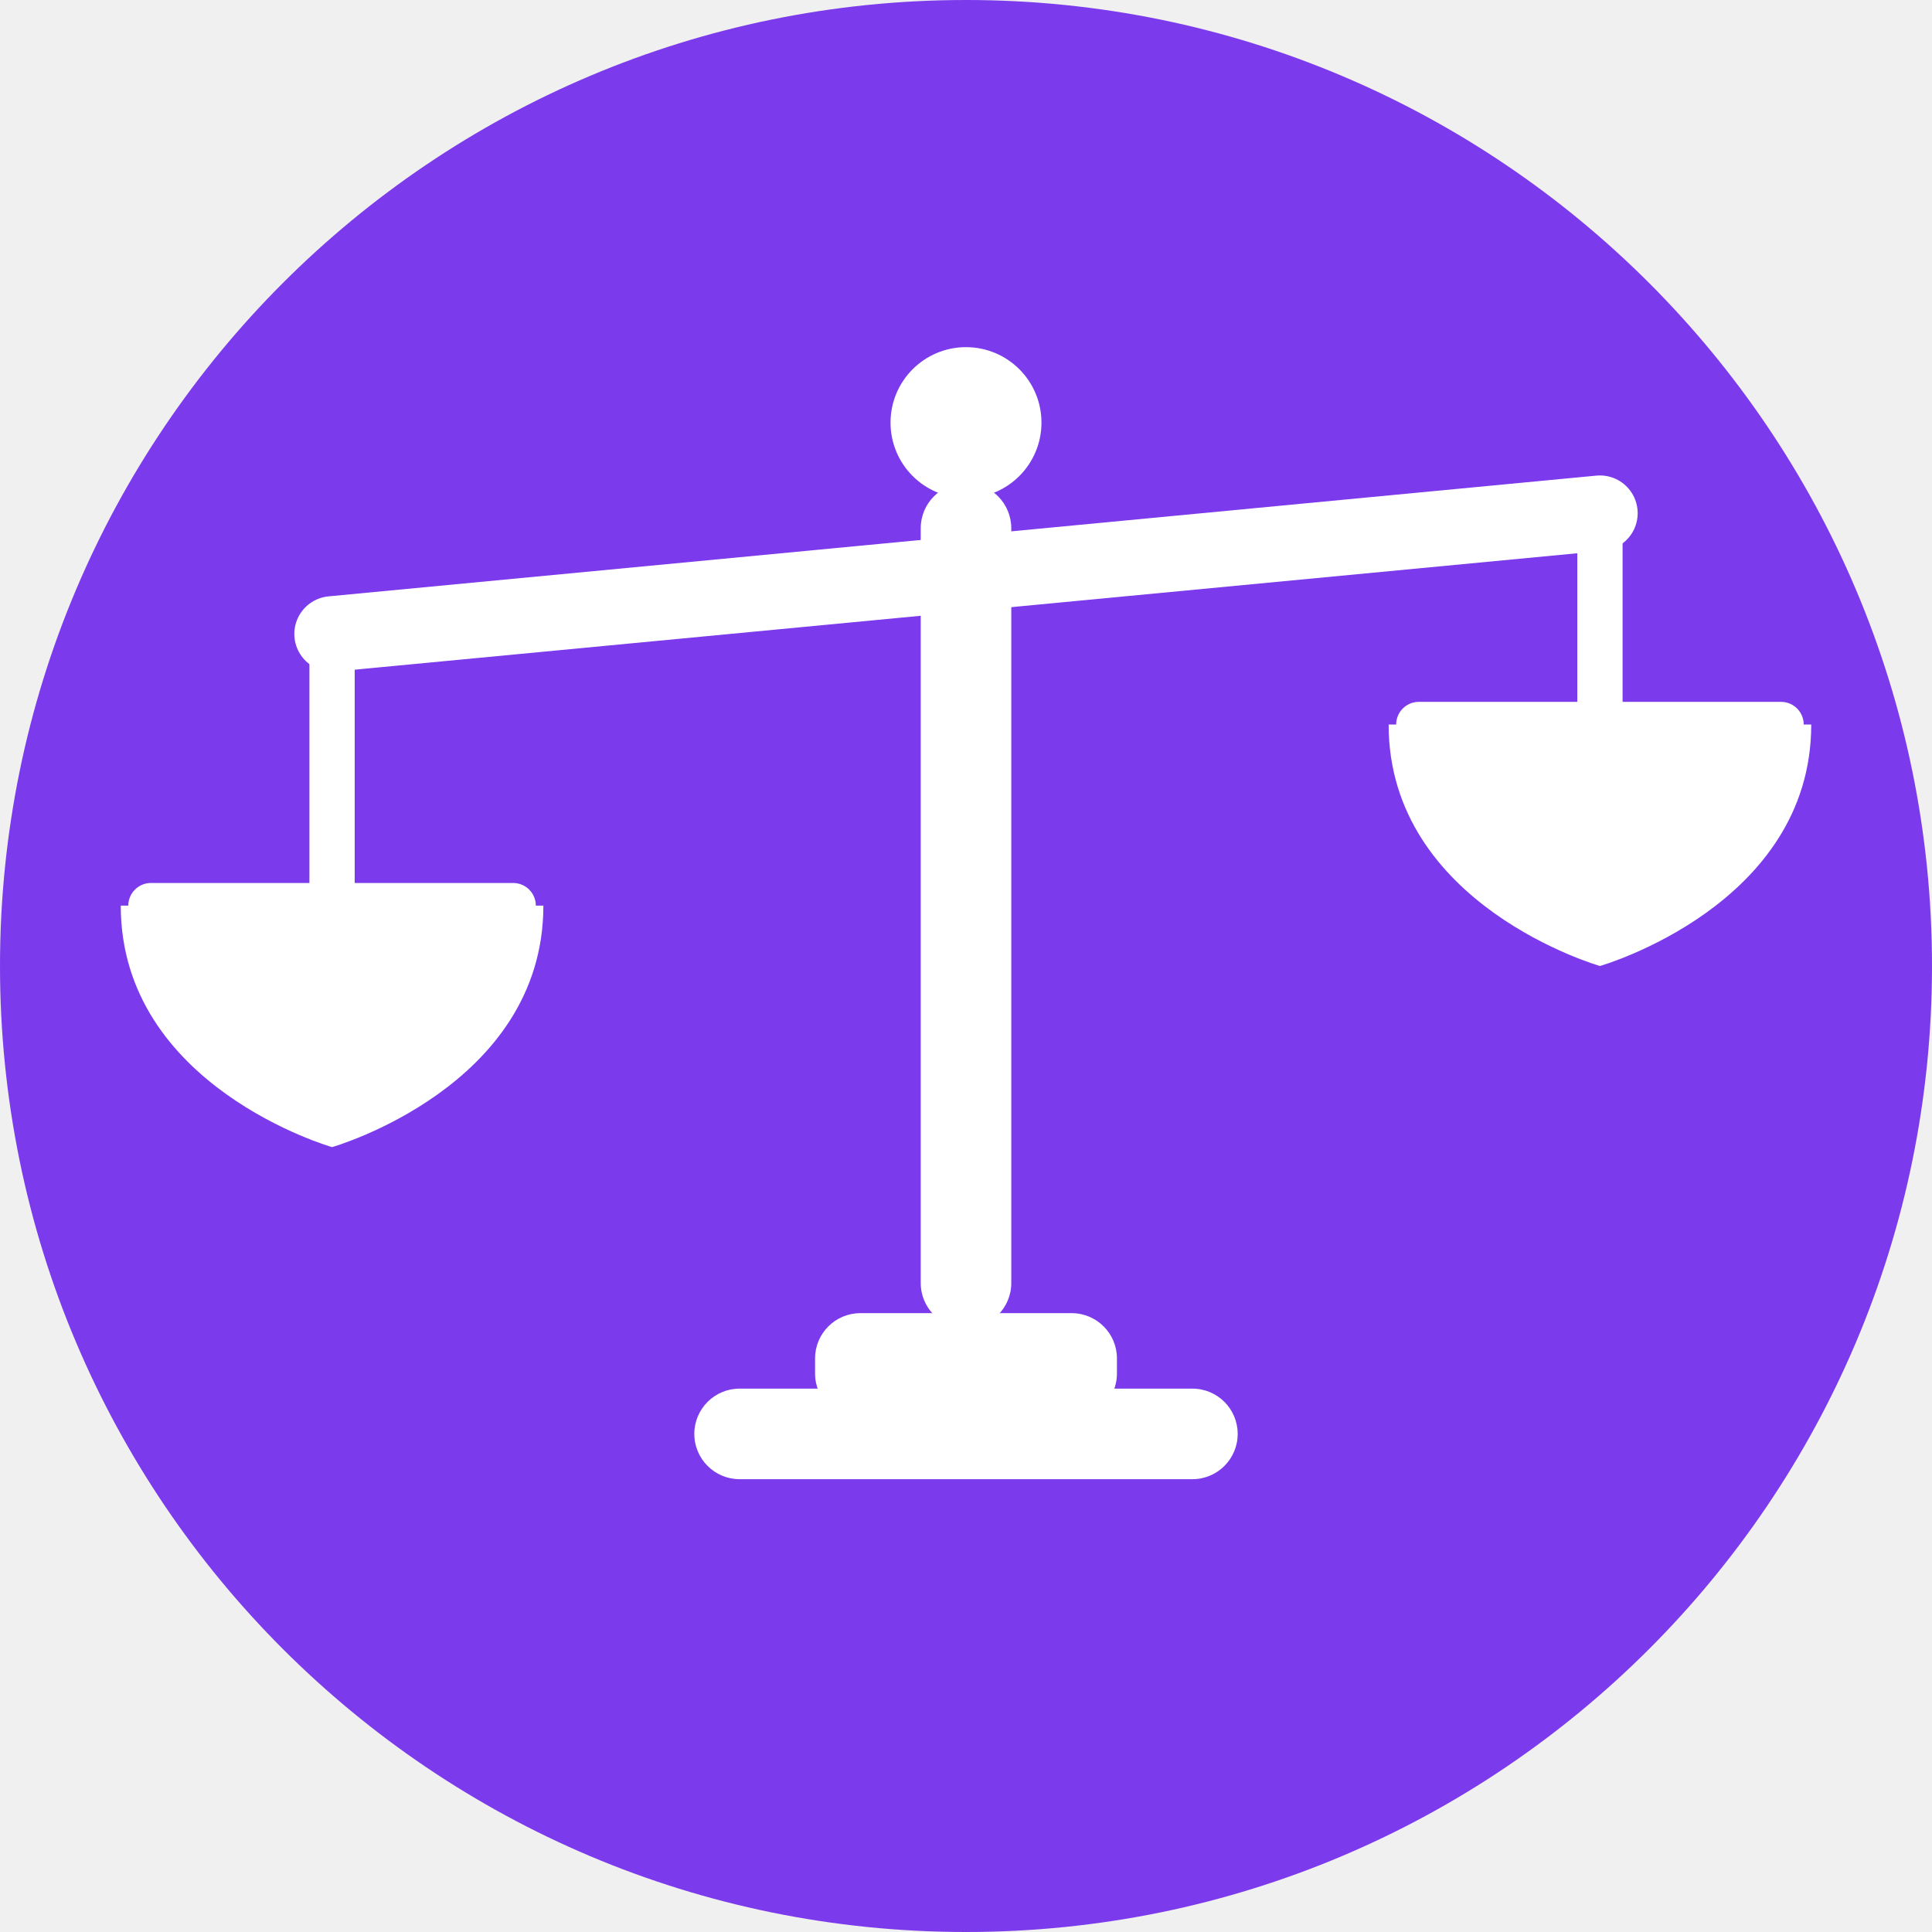
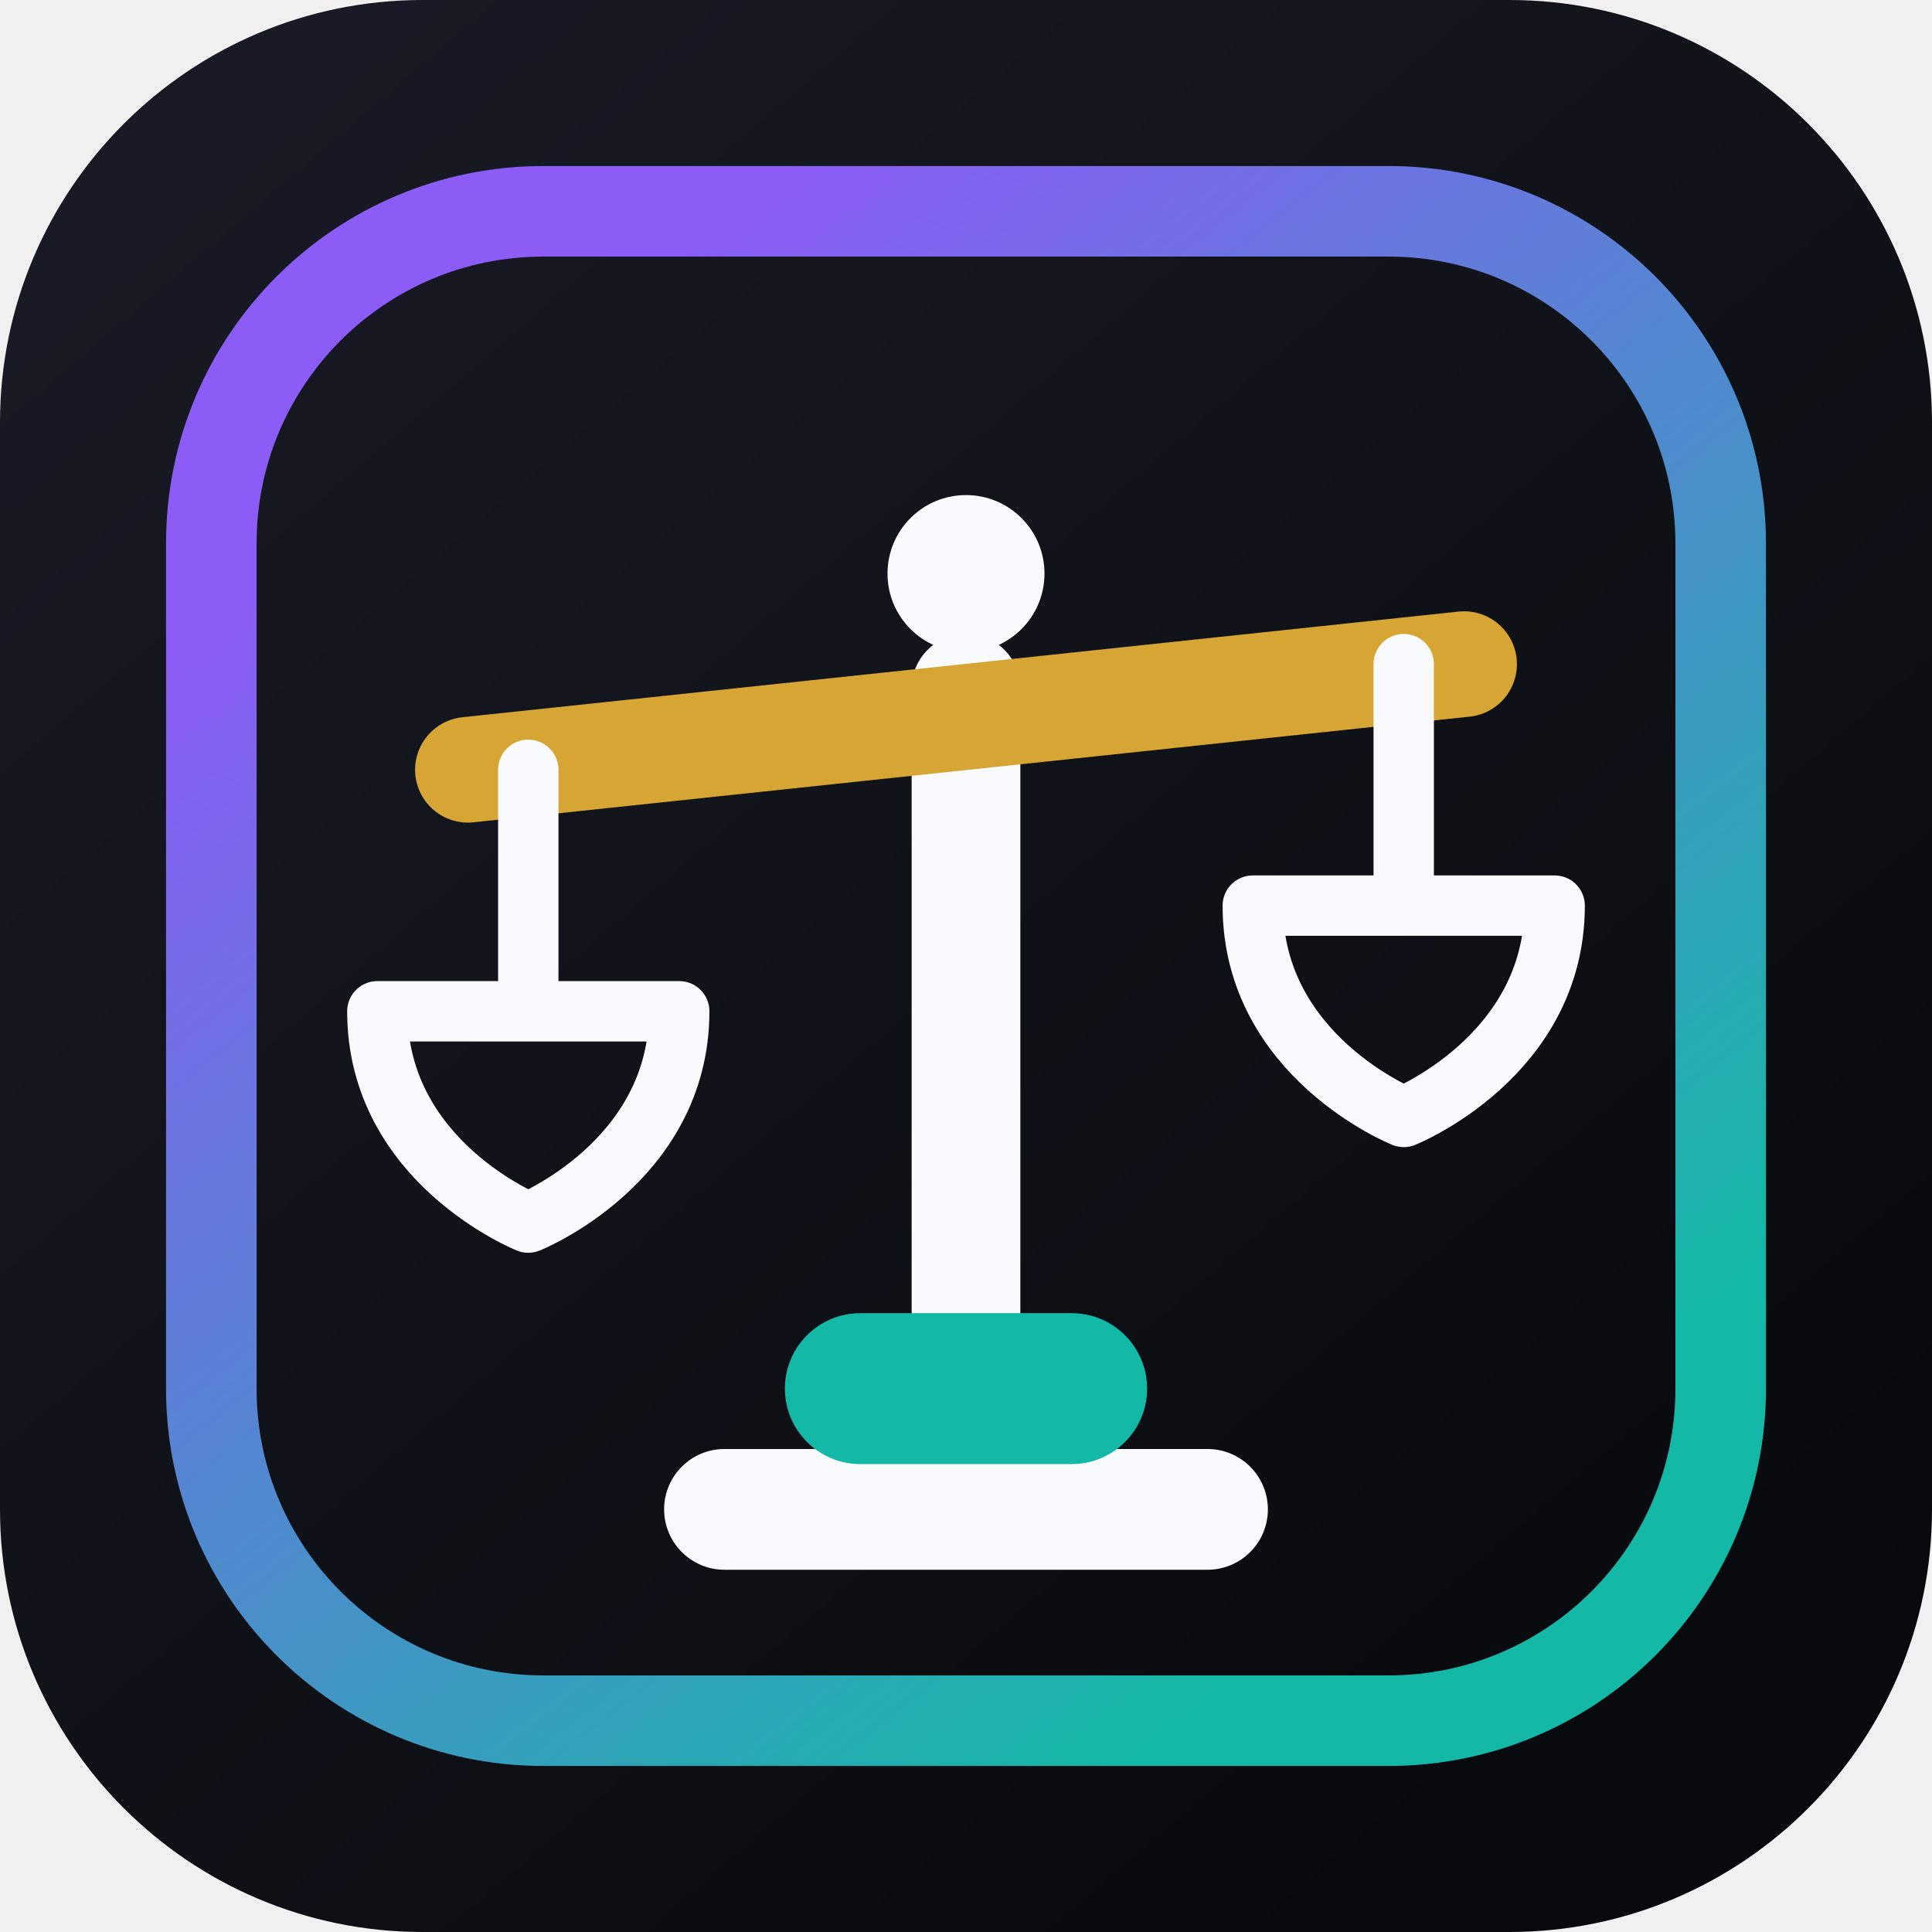
- <svg xmlns="http://www.w3.org/2000/svg" viewBox="0 0 64 64" fill="none">
-   <circle cx="32" cy="32" r="32" fill="#7c3aed" />
-   <g fill="white" stroke="white" stroke-linecap="round" stroke-linejoin="round">
-     <circle cx="32" cy="14" r="2.5" fill="white" stroke="none" />
-     <rect x="30.5" y="16" width="3" height="28" rx="1.5" stroke="none" />
-     <rect x="23" y="46" width="18" height="3" rx="1.5" stroke="none" />
-     <rect x="27" y="43.5" width="10" height="3.5" rx="1.5" stroke="none" />
-     <line x1="11" y1="21" x2="53" y2="17" stroke-width="2.5" />
-     <line x1="11" y1="21" x2="11" y2="30" stroke-width="1.5" />
-     <line x1="5" y1="30" x2="11" y2="30" stroke-width="1.5" />
-     <line x1="11" y1="30" x2="17" y2="30" stroke-width="1.5" />
-     <path d="M4 30 C4 36, 11 38, 11 38 C11 38, 18 36, 18 30" fill="white" stroke="none" />
-     <line x1="53" y1="17" x2="53" y2="24" stroke-width="1.5" />
-     <line x1="47" y1="24" x2="53" y2="24" stroke-width="1.5" />
-     <line x1="53" y1="24" x2="59" y2="24" stroke-width="1.5" />
-     <path d="M46 24 C46 30, 53 32, 53 32 C53 32, 60 30, 60 24" fill="white" stroke="none" />
-   </g>
+ <svg xmlns="http://www.w3.org/2000/svg" viewBox="0 0 64 64" role="img" aria-label="Veritas Kanban">
+   <defs>
+     <linearGradient id="vk-bg" x1="8" y1="4" x2="56" y2="60" gradientUnits="userSpaceOnUse">
+       <stop stop-color="#171a24" />
+       <stop offset="1" stop-color="#08090d" />
+     </linearGradient>
+     <linearGradient id="vk-accent" x1="18" y1="12" x2="48" y2="50" gradientUnits="userSpaceOnUse">
+       <stop stop-color="#8b5cf6" />
+       <stop offset="1" stop-color="#14b8a6" />
+     </linearGradient>
+   </defs>
+   <rect width="64" height="64" rx="14" fill="url(#vk-bg)" />
+   <rect x="7" y="7" width="50" height="50" rx="11" fill="none" stroke="url(#vk-accent)" stroke-width="3" />
+   <circle cx="32" cy="19" r="2.6" fill="#f8fafc" />
+   <rect x="30.2" y="21" width="3.6" height="25" rx="1.8" fill="#f8fafc" />
+   <rect x="22" y="48" width="20" height="4" rx="2" fill="#f8fafc" />
+   <rect x="26" y="43.5" width="12" height="5" rx="2.5" fill="#14b8a6" />
+   <path d="M15.5 25.5 48.5 22" fill="none" stroke="#d6a533" stroke-width="3.5" stroke-linecap="round" />
+   <path d="M17.5 25.5v8M12.5 33.5h10M12.5 33.5c0 5 5 7 5 7s5-2 5-7" fill="none" stroke="#f8fafc" stroke-width="2" stroke-linecap="round" stroke-linejoin="round" />
+   <path d="M46.5 22v8M41.5 30h10M41.5 30c0 5 5 7 5 7s5-2 5-7" fill="none" stroke="#f8fafc" stroke-width="2" stroke-linecap="round" stroke-linejoin="round" />
</svg>
